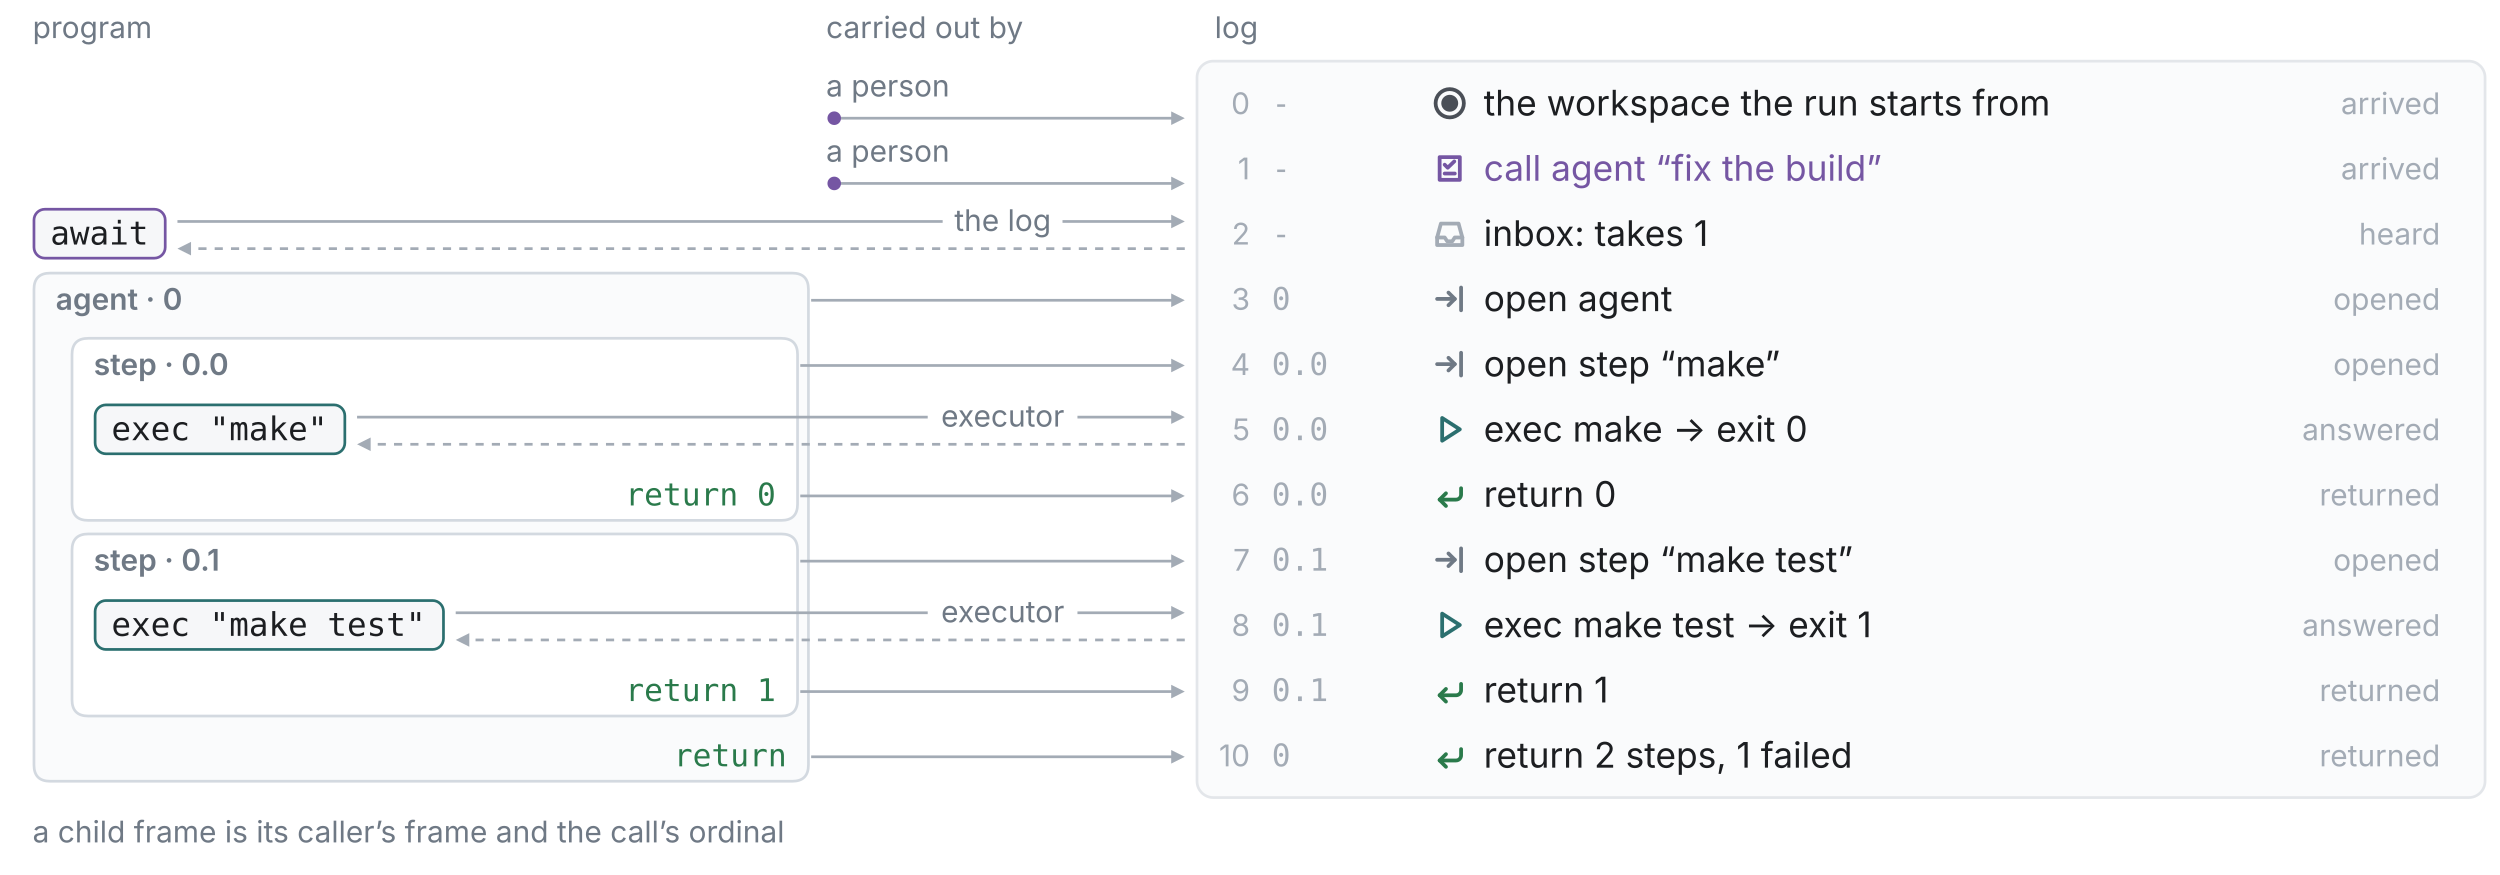
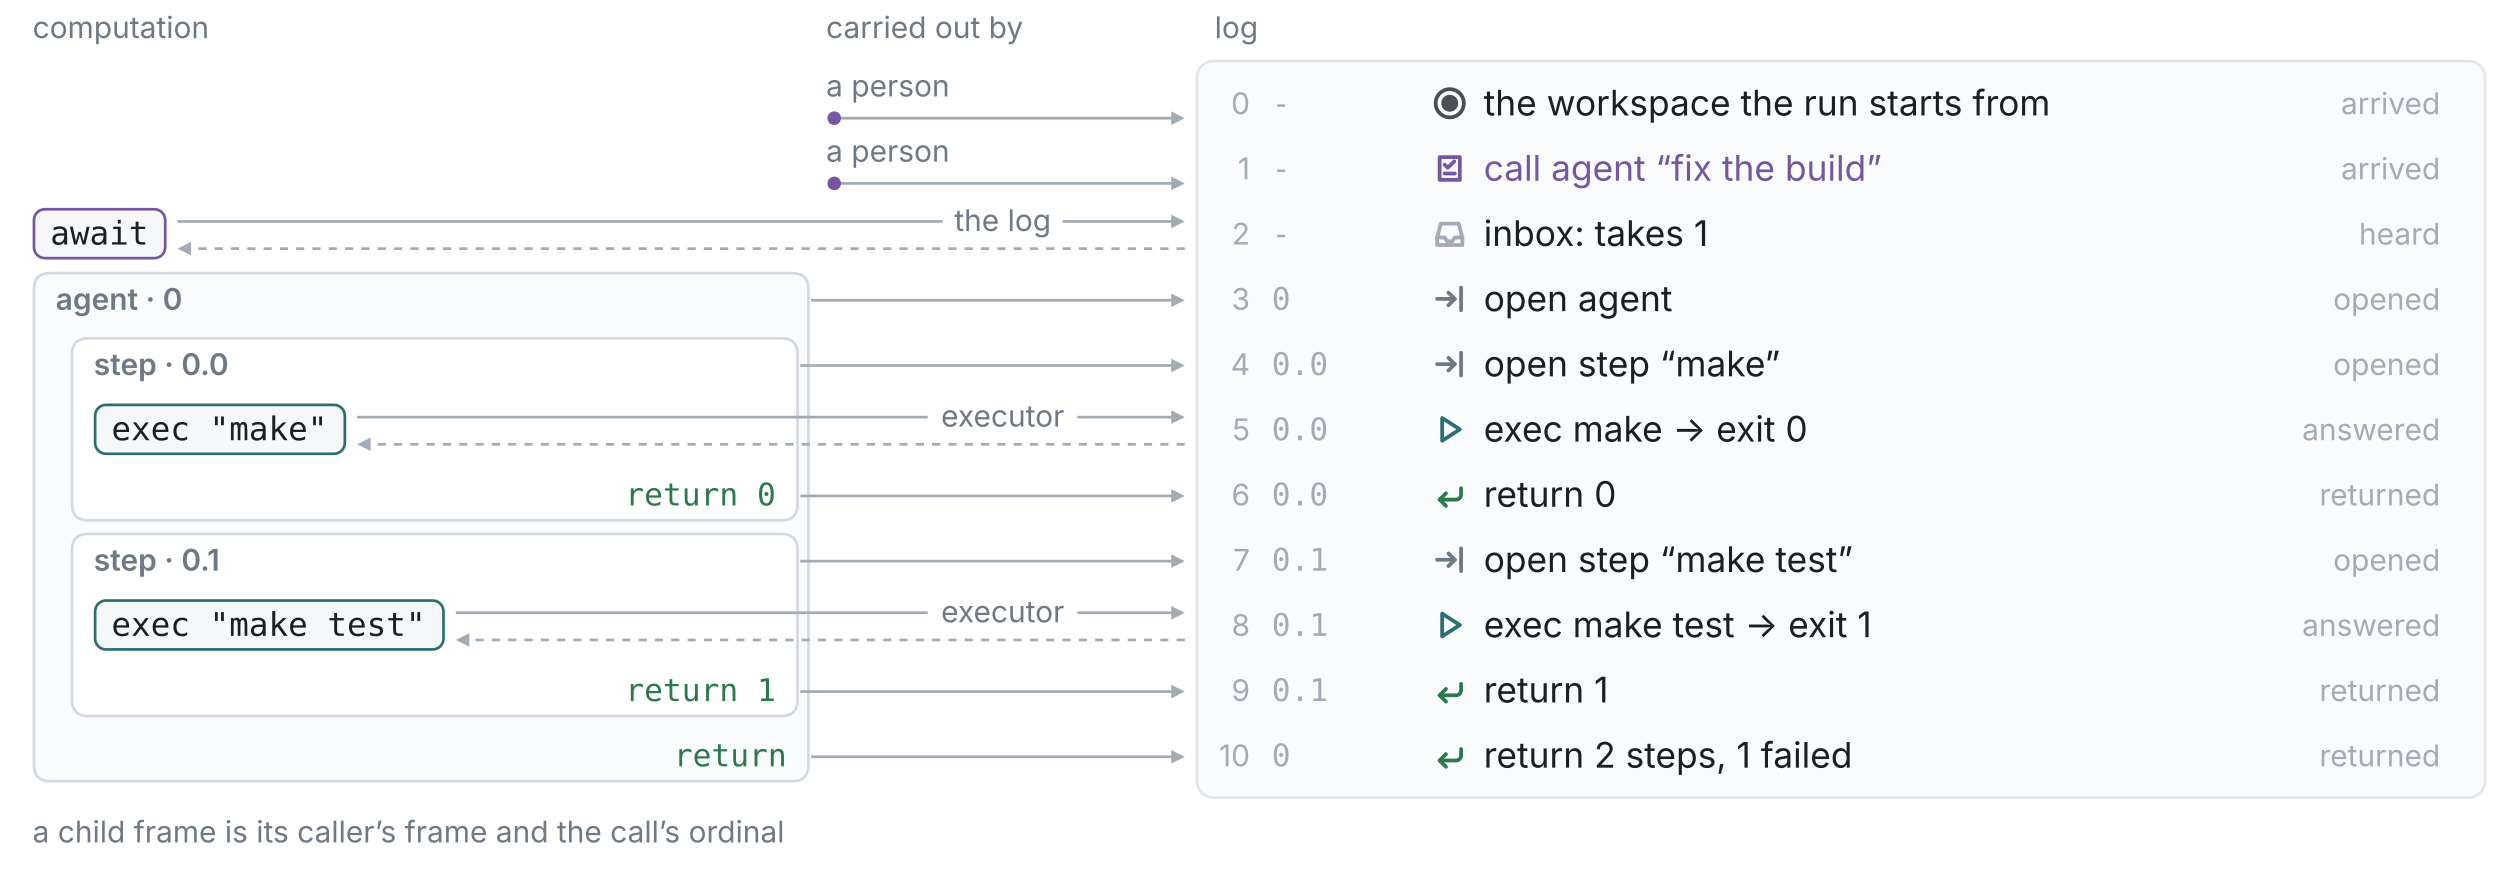
<svg xmlns="http://www.w3.org/2000/svg" viewBox="0 0 920 322" width="920" height="322">
  <style>text{font-family:-apple-system, BlinkMacSystemFont, 'Segoe UI', system-ui, sans-serif;font-size:13px;fill:#1c1e21}.m{font-family:ui-monospace, SFMono-Regular, Menlo, Consolas, monospace}.s{font-size:11px;fill:#6f7985}.f{font-size:11px;fill:#a3abb5}.b{font-weight:600}.n{font-variant-numeric:tabular-nums}.fr{font-family:ui-monospace, SFMono-Regular, Menlo, Consolas, monospace;font-size:11.5px;fill:#a3abb5}.ch{font-family:ui-monospace, SFMono-Regular, Menlo, Consolas, monospace;font-size:12px}.e{font-family:ui-monospace, SFMono-Regular, Menlo, Consolas, monospace;font-size:11.5px}.a{stroke:#a3abb5;fill:none}.d{stroke-dasharray:3 3}.bx{stroke:#d3d9e0;fill:none}</style>
  <rect width="920" height="322" fill="#fff" />
-   <text x="12" y="14" class="s">program</text>
+   <text x="12" y="14" class="s">computation</text>
  <text x="304" y="14" class="s">carried out by</text>
  <text x="447" y="14" class="s">log</text>
  <rect x="440.5" y="22.5" width="474" height="271" rx="6" fill="#fafbfc" stroke="#e3e6ea" />
  <path fill="#fafbfc" d="M12.5,281.5V106.5Q12.5,100.5 18.5,100.5H291.5Q297.5,100.5 297.5,106.5V281.5Q297.5,287.5 291.5,287.5H18.5Q12.5,287.5 12.5,281.5Z" />
  <path class="bx" d="M12.5,281.5V106.5Q12.5,100.5 18.5,100.5H291.5Q297.5,100.5 297.5,106.5V281.5Q297.5,287.5 291.5,287.5H18.5Q12.5,287.5 12.5,281.5" />
  <path fill="#fff" d="M26.5,185.5V130.5Q26.5,124.5 32.5,124.5H287.5Q293.5,124.5 293.5,130.5V185.5Q293.5,191.5 287.5,191.5H32.5Q26.5,191.5 26.5,185.5Z" />
  <path class="bx" d="M26.5,185.5V130.5Q26.5,124.5 32.5,124.5H287.5Q293.5,124.5 293.5,130.5V185.5Q293.5,191.5 287.5,191.5H32.5Q26.5,191.5 26.5,185.5" />
  <path fill="#fff" d="M26.5,257.5V202.5Q26.5,196.5 32.5,196.5H287.5Q293.5,196.5 293.5,202.5V257.5Q293.5,263.5 287.5,263.5H32.5Q26.5,263.5 26.5,257.5Z" />
  <path class="bx" d="M26.5,257.5V202.5Q26.5,196.5 32.5,196.5H287.5Q293.5,196.5 293.5,202.5V257.5Q293.5,263.5 287.5,263.5H32.5Q26.5,263.5 26.5,257.5" />
  <text x="460" y="42" class="f n" text-anchor="end">0</text>
  <text x="468" y="42" class="fr">-</text>
  <g transform="translate(527,31.5) scale(0.9286)" stroke="#4a4f57" fill="#4a4f57" stroke-width="1.5" stroke-linecap="round" stroke-linejoin="round">
    <circle cx="7" cy="7" r="2.6" />
    <circle cx="7" cy="7" r="5.6" fill="none" />
  </g>
  <text x="546" y="42.5">the workspace the run starts from</text>
  <text x="898" y="42" class="f" text-anchor="end">arrived</text>
  <text x="304" y="35.5" class="s">a person</text>
  <path class="a" d="M307,43.5H432" />
  <path fill="#a3abb5" d="M436,43.5l-5,-2.5v5z" />
  <circle cx="307" cy="43.5" r="2.5" fill="#7556a3" />
  <text x="460" y="66" class="f n" text-anchor="end">1</text>
  <text x="468" y="66" class="fr">-</text>
  <g transform="translate(527,55.5) scale(0.9286)" stroke="#7556a3" fill="#7556a3" stroke-width="1.5" stroke-linecap="round" stroke-linejoin="round">
    <path d="M3 2.5h8v9H3z" fill="none" />
    <path d="M5 5.5l1.2 1.2L8.8 4.2M5 9h4" fill="none" />
  </g>
  <text x="546" y="66.5" style="fill:#7556a3">call agent “fix the build”</text>
  <text x="898" y="66" class="f" text-anchor="end">arrived</text>
  <text x="304" y="59.5" class="s">a person</text>
  <path class="a" d="M307,67.5H432" />
  <path fill="#a3abb5" d="M436,67.5l-5,-2.5v5z" />
  <circle cx="307" cy="67.5" r="2.5" fill="#7556a3" />
  <text x="460" y="90" class="f n" text-anchor="end">2</text>
  <text x="468" y="90" class="fr">-</text>
  <g transform="translate(527,79.5) scale(0.9286)" stroke="#a3abb5" fill="#a3abb5" stroke-width="1.5" stroke-linecap="round" stroke-linejoin="round">
    <path d="M2 8.5h3l1 1.5h2l1-1.5h3" fill="none" />
    <path d="M2 8.5L3.5 3h7L12 8.5v3H2z" fill="none" />
  </g>
  <text x="546" y="90.5">inbox: takes 1</text>
  <text x="898" y="90" class="f" text-anchor="end">heard</text>
  <rect x="12.5" y="77.0" width="48.3" height="18" rx="4" fill="#f6f7f9" stroke="#7556a3" />
  <text x="18.5" y="90" class="ch">await</text>
  <path class="a" d="M65.3,81.5H432" />
  <path fill="#a3abb5" d="M436,81.5l-5,-2.5v5z" />
  <rect x="346.9" y="75.0" width="44.1" height="13" fill="#fff" />
  <text x="369" y="85" class="s" text-anchor="middle">the log</text>
  <path class="a d" d="M436,91.5H69.3" />
  <path fill="#a3abb5" d="M65.3,91.5l5,-2.5v5z" />
  <text x="460" y="114" class="f n" text-anchor="end">3</text>
  <text x="468" y="114" class="fr">0</text>
  <g transform="translate(527,103.5) scale(0.9286)" stroke="#6f7985" fill="#6f7985" stroke-width="1.5" stroke-linecap="round" stroke-linejoin="round">
    <path d="M2 7h7" fill="none" />
    <path d="M6.5 4.5L9 7l-2.5 2.5" fill="none" />
    <path d="M11.5 2.5v9" fill="none" />
  </g>
  <text x="546" y="114.5">open agent</text>
  <text x="898" y="114" class="f" text-anchor="end">opened</text>
  <text x="20.5" y="114" class="s b">agent · 0</text>
  <path class="a" d="M298.5,110.5H432" />
  <path fill="#a3abb5" d="M436,110.5l-5,-2.5v5z" />
  <text x="460" y="138" class="f n" text-anchor="end">4</text>
  <text x="468" y="138" class="fr">0.0</text>
  <g transform="translate(527,127.5) scale(0.9286)" stroke="#6f7985" fill="#6f7985" stroke-width="1.5" stroke-linecap="round" stroke-linejoin="round">
    <path d="M2 7h7" fill="none" />
    <path d="M6.5 4.5L9 7l-2.5 2.5" fill="none" />
    <path d="M11.5 2.5v9" fill="none" />
  </g>
  <text x="546" y="138.5">open step “make”</text>
  <text x="898" y="138" class="f" text-anchor="end">opened</text>
  <text x="34.5" y="138" class="s b">step · 0.0</text>
  <path class="a" d="M294.5,134.5H432" />
  <path fill="#a3abb5" d="M436,134.5l-5,-2.5v5z" />
  <text x="460" y="162" class="f n" text-anchor="end">5</text>
  <text x="468" y="162" class="fr">0.0</text>
  <g transform="translate(527,151.5) scale(0.9286)" stroke="#2b6f6f" fill="#2b6f6f" stroke-width="1.5" stroke-linecap="round" stroke-linejoin="round">
    <path d="M4 2.5l7 4.5-7 4.5z" fill="none" />
  </g>
  <text x="546" y="162.5">exec make → exit 0</text>
  <text x="898" y="162" class="f" text-anchor="end">answered</text>
  <rect x="35.0" y="149.0" width="91.9" height="18" rx="4" fill="#f6f7f9" stroke="#2b6f6f" />
  <text x="41" y="162" class="ch">exec "make"</text>
  <path class="a" d="M131.4,153.5H432" />
  <path fill="#a3abb5" d="M436,153.5l-5,-2.5v5z" />
  <rect x="341.4" y="147.0" width="55.1" height="13" fill="#fff" />
  <text x="369" y="157" class="s" text-anchor="middle">executor</text>
  <path class="a d" d="M436,163.5H135.4" />
  <path fill="#a3abb5" d="M131.4,163.5l5,-2.5v5z" />
  <text x="460" y="186" class="f n" text-anchor="end">6</text>
  <text x="468" y="186" class="fr">0.0</text>
  <g transform="translate(527,175.5) scale(0.9286)" stroke="#2a7a4b" fill="#2a7a4b" stroke-width="1.5" stroke-linecap="round" stroke-linejoin="round">
    <path d="M11.5 4.5v2.5a2 2 0 0 1-2 2H3" fill="none" />
    <path d="M5.5 6.5L3 9l2.5 2.5" fill="none" />
  </g>
  <text x="546" y="186.5">return 0</text>
  <text x="898" y="186" class="f" text-anchor="end">returned</text>
  <text x="285.5" y="186" class="e" style="fill:#2a7a4b" text-anchor="end">return 0</text>
  <path class="a" d="M294.5,182.5H432" />
  <path fill="#a3abb5" d="M436,182.5l-5,-2.5v5z" />
  <text x="460" y="210" class="f n" text-anchor="end">7</text>
  <text x="468" y="210" class="fr">0.1</text>
  <g transform="translate(527,199.5) scale(0.9286)" stroke="#6f7985" fill="#6f7985" stroke-width="1.5" stroke-linecap="round" stroke-linejoin="round">
    <path d="M2 7h7" fill="none" />
    <path d="M6.5 4.5L9 7l-2.5 2.5" fill="none" />
    <path d="M11.5 2.5v9" fill="none" />
  </g>
  <text x="546" y="210.5">open step “make test”</text>
  <text x="898" y="210" class="f" text-anchor="end">opened</text>
  <text x="34.5" y="210" class="s b">step · 0.1</text>
  <path class="a" d="M294.5,206.5H432" />
  <path fill="#a3abb5" d="M436,206.5l-5,-2.5v5z" />
  <text x="460" y="234" class="f n" text-anchor="end">8</text>
  <text x="468" y="234" class="fr">0.1</text>
  <g transform="translate(527,223.5) scale(0.9286)" stroke="#2b6f6f" fill="#2b6f6f" stroke-width="1.5" stroke-linecap="round" stroke-linejoin="round">
    <path d="M4 2.5l7 4.5-7 4.5z" fill="none" />
  </g>
  <text x="546" y="234.5">exec make test → exit 1</text>
  <text x="898" y="234" class="f" text-anchor="end">answered</text>
  <rect x="35.0" y="221.0" width="128.2" height="18" rx="4" fill="#f6f7f9" stroke="#2b6f6f" />
  <text x="41" y="234" class="ch">exec "make test"</text>
  <path class="a" d="M167.7,225.5H432" />
  <path fill="#a3abb5" d="M436,225.5l-5,-2.5v5z" />
  <rect x="341.4" y="219.0" width="55.1" height="13" fill="#fff" />
  <text x="369" y="229" class="s" text-anchor="middle">executor</text>
  <path class="a d" d="M436,235.5H171.7" />
  <path fill="#a3abb5" d="M167.7,235.5l5,-2.5v5z" />
  <text x="460" y="258" class="f n" text-anchor="end">9</text>
  <text x="468" y="258" class="fr">0.1</text>
  <g transform="translate(527,247.5) scale(0.9286)" stroke="#2a7a4b" fill="#2a7a4b" stroke-width="1.5" stroke-linecap="round" stroke-linejoin="round">
    <path d="M11.5 4.5v2.5a2 2 0 0 1-2 2H3" fill="none" />
    <path d="M5.5 6.5L3 9l2.5 2.5" fill="none" />
  </g>
  <text x="546" y="258.5">return 1</text>
  <text x="898" y="258" class="f" text-anchor="end">returned</text>
  <text x="285.5" y="258" class="e" style="fill:#2a7a4b" text-anchor="end">return 1</text>
  <path class="a" d="M294.5,254.5H432" />
  <path fill="#a3abb5" d="M436,254.5l-5,-2.5v5z" />
  <text x="460" y="282" class="f n" text-anchor="end">10</text>
  <text x="468" y="282" class="fr">0</text>
  <g transform="translate(527,271.5) scale(0.9286)" stroke="#2a7a4b" fill="#2a7a4b" stroke-width="1.5" stroke-linecap="round" stroke-linejoin="round">
    <path d="M11.5 4.5v2.5a2 2 0 0 1-2 2H3" fill="none" />
    <path d="M5.5 6.5L3 9l2.5 2.5" fill="none" />
  </g>
  <text x="546" y="282.5">return 2 steps, 1 failed</text>
  <text x="898" y="282" class="f" text-anchor="end">returned</text>
  <text x="289.5" y="282" class="e" style="fill:#2a7a4b" text-anchor="end">return</text>
  <path class="a" d="M298.5,278.5H432" />
  <path fill="#a3abb5" d="M436,278.5l-5,-2.5v5z" />
  <text x="12" y="310" class="s">a child frame is its caller’s frame and the call’s ordinal</text>
</svg>
